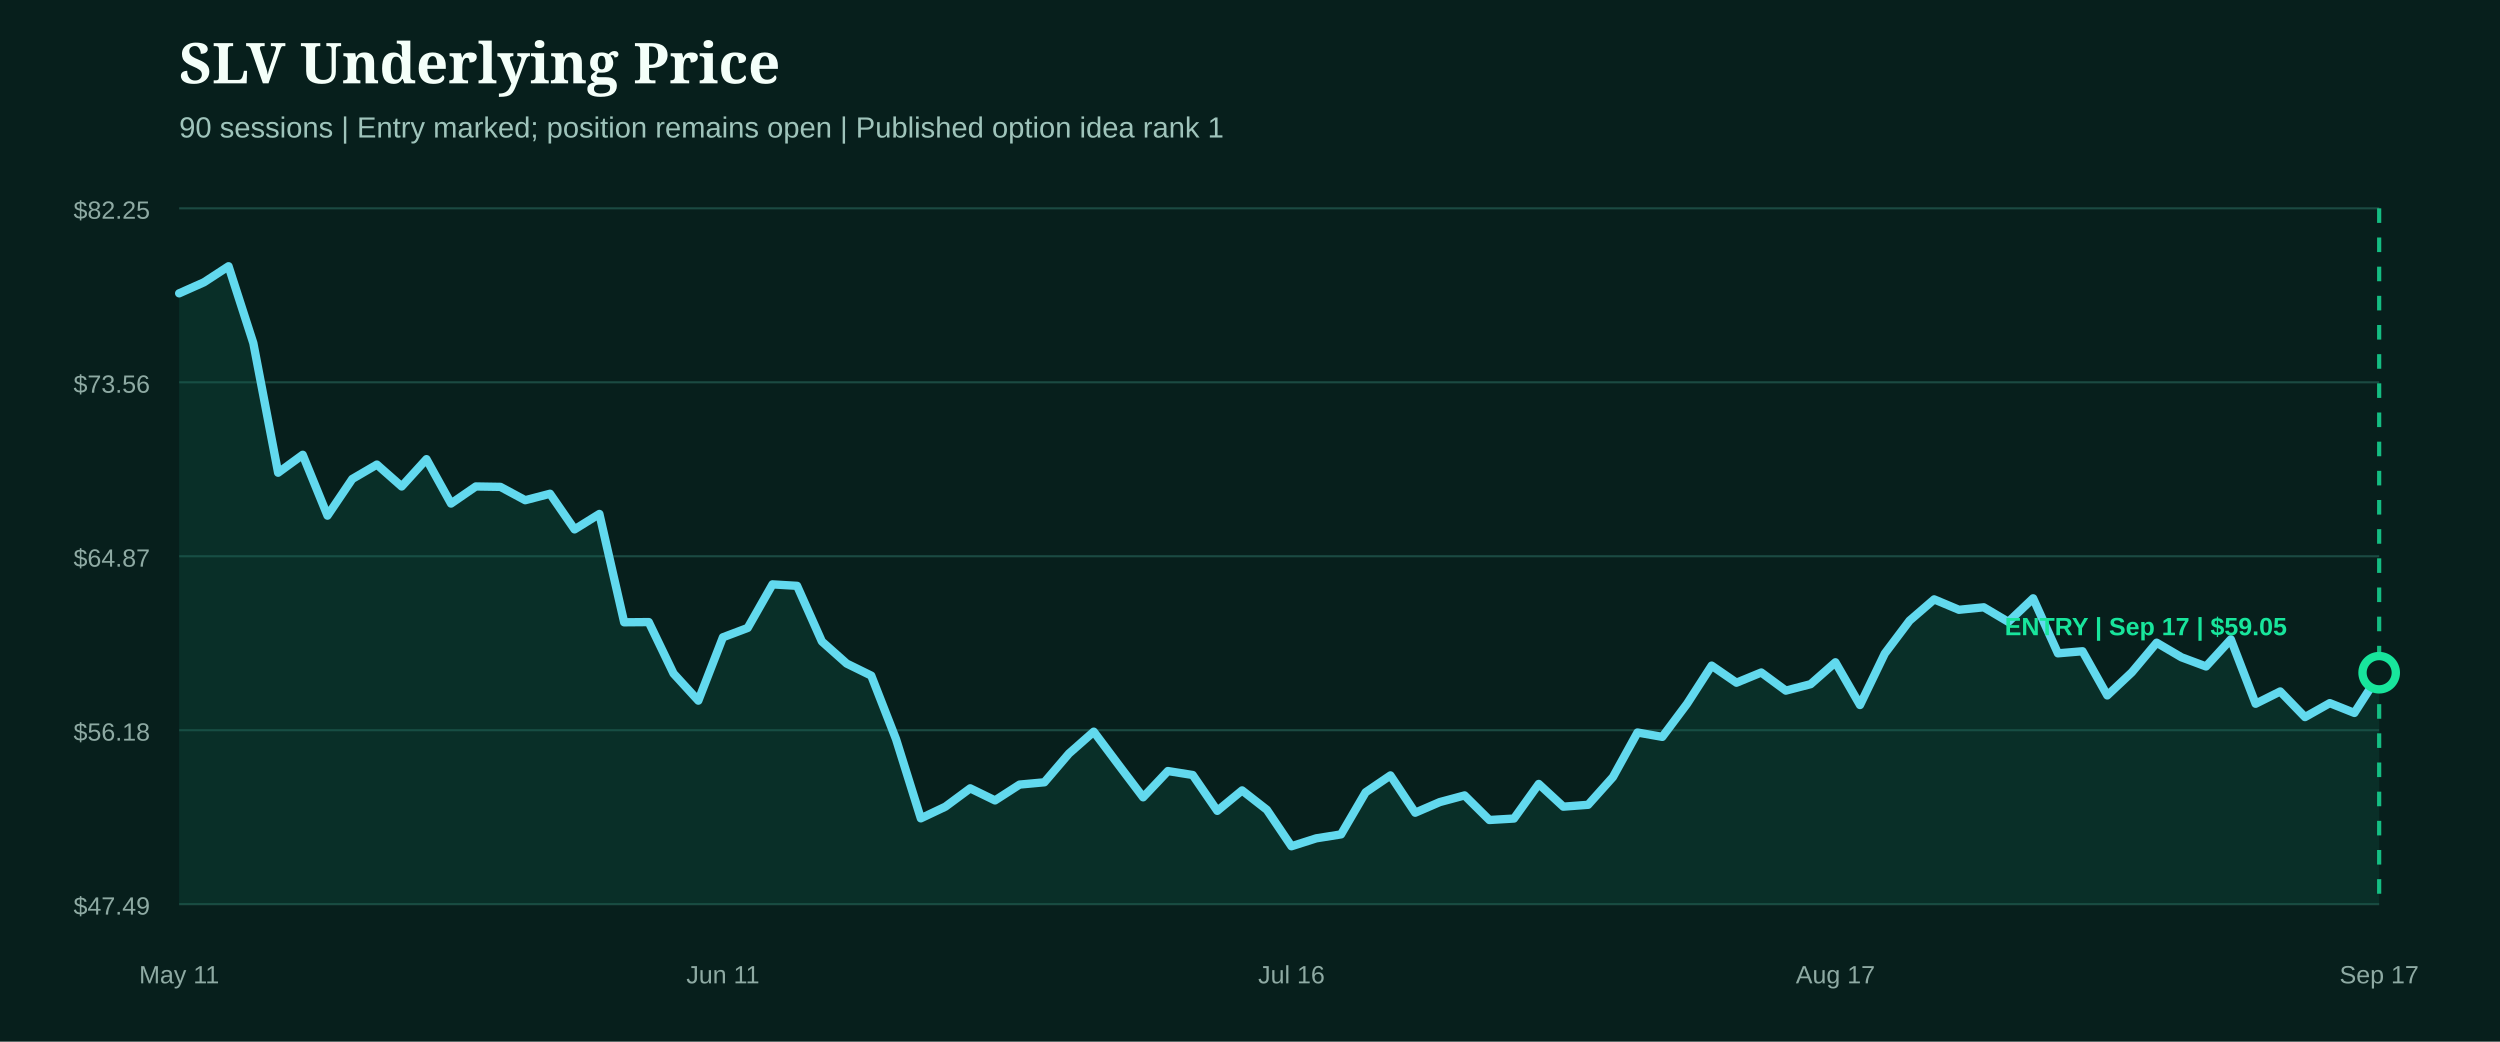
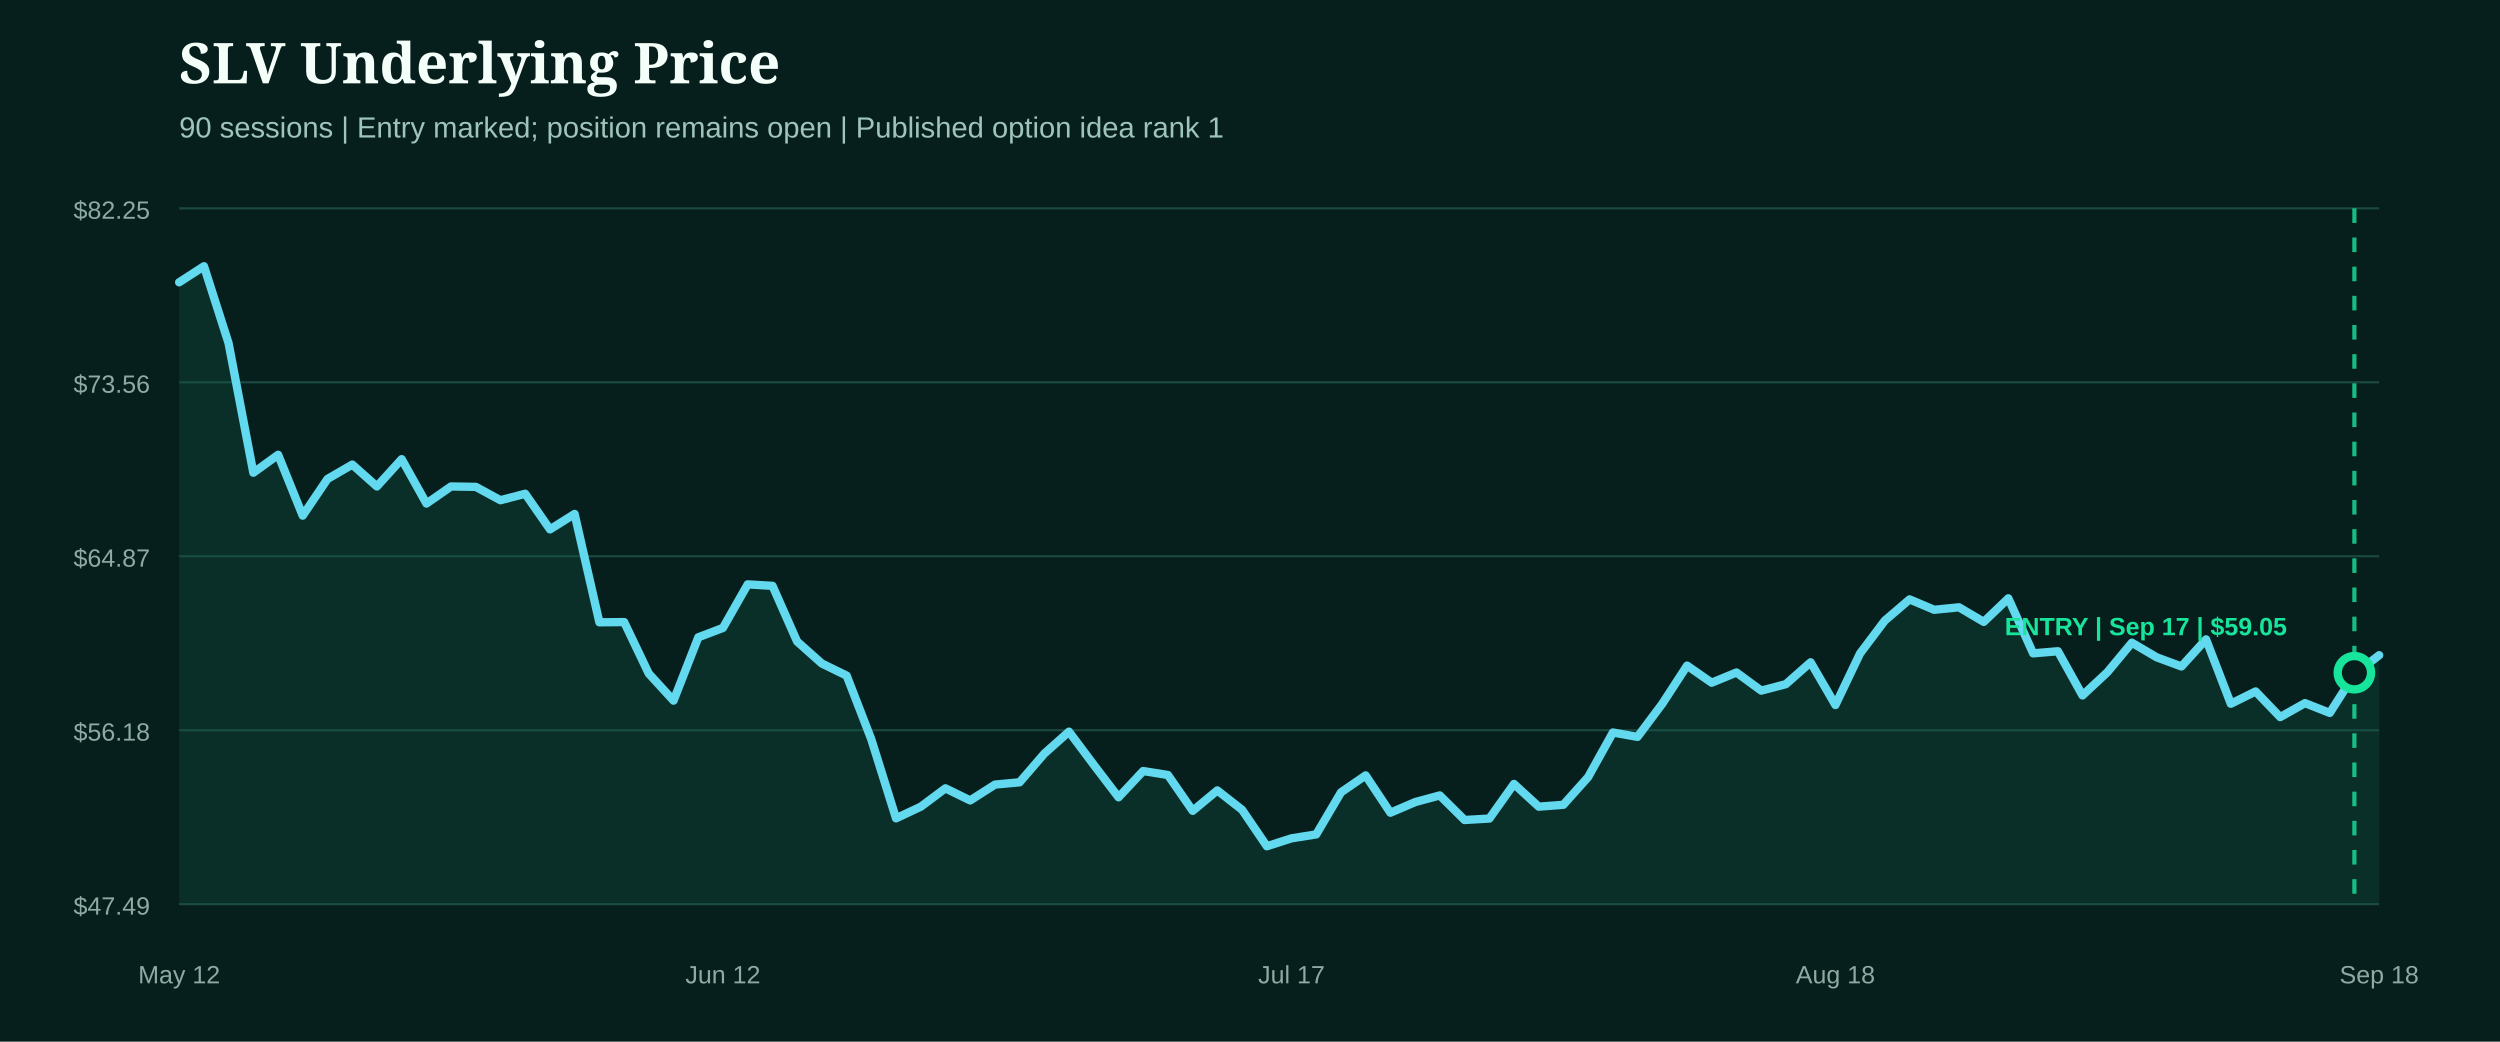
<svg xmlns="http://www.w3.org/2000/svg" width="1200" height="500" viewBox="0 0 1200 500" role="img" aria-label="SLV underlying price from entry">
  <rect width="1200" height="500" fill="#071f1c" />
  <style>.head{fill:#f4fff9;font:800 27px Georgia,serif}.sub{fill:#9fc4bb;font:14px Arial,sans-serif}.axis{fill:#8eaaa3;font:12px Arial,sans-serif}.marker{font:800 12px Arial,sans-serif}</style>
  <text x="86" y="40" class="head">SLV Underlying Price</text>
  <text x="86" y="66" class="sub">90 sessions | Entry marked; position remains open | Published option idea rank 1</text>
  <line x1="86" x2="1142" y1="100.0" y2="100.0" stroke="#1b4a42" stroke-width="1" />
  <text x="72" y="105.0" text-anchor="end" class="axis">$82.25</text>
  <line x1="86" x2="1142" y1="183.5" y2="183.5" stroke="#1b4a42" stroke-width="1" />
  <text x="72" y="188.5" text-anchor="end" class="axis">$73.56</text>
  <line x1="86" x2="1142" y1="267.0" y2="267.0" stroke="#1b4a42" stroke-width="1" />
  <text x="72" y="272.0" text-anchor="end" class="axis">$64.87</text>
  <line x1="86" x2="1142" y1="350.5" y2="350.5" stroke="#1b4a42" stroke-width="1" />
  <text x="72" y="355.5" text-anchor="end" class="axis">$56.18</text>
  <line x1="86" x2="1142" y1="434.0" y2="434.0" stroke="#1b4a42" stroke-width="1" />
  <text x="72" y="439.0" text-anchor="end" class="axis">$47.49</text>
-   <path d="M86.0,140.8 L97.9,135.5 L109.7,127.8 L121.6,164.7 L133.5,226.9 L145.3,218.3 L157.2,247.5 L169.1,229.9 L180.9,223.0 L192.8,233.5 L204.7,220.4 L216.5,241.7 L228.4,233.5 L240.2,233.7 L252.1,240.1 L264.0,237.0 L275.8,254.1 L287.7,246.7 L299.6,298.7 L311.4,298.6 L323.3,323.3 L335.2,336.3 L347.0,305.9 L358.9,301.4 L370.8,280.5 L382.6,281.2 L394.5,307.9 L406.4,318.5 L418.2,324.3 L430.1,354.8 L442.0,392.8 L453.8,387.2 L465.7,378.4 L477.6,384.2 L489.4,376.6 L501.3,375.5 L513.1,361.7 L525.0,351.2 L536.9,367.1 L548.7,382.7 L560.6,370.1 L572.5,372.0 L584.3,389.2 L596.2,379.4 L608.1,388.7 L619.9,406.2 L631.8,402.4 L643.7,400.5 L655.5,380.3 L667.4,372.2 L679.3,390.1 L691.1,385.0 L703.0,381.8 L714.9,393.6 L726.7,392.9 L738.6,376.3 L750.4,387.2 L762.3,386.3 L774.2,373.0 L786.0,351.6 L797.9,353.7 L809.8,337.8 L821.6,319.5 L833.5,327.7 L845.4,322.8 L857.2,331.5 L869.1,328.4 L881.0,317.9 L892.8,338.4 L904.7,313.7 L916.6,297.9 L928.4,287.7 L940.3,292.7 L952.2,291.5 L964.0,298.5 L975.9,287.2 L987.8,313.6 L999.6,312.6 L1011.5,333.8 L1023.3,322.7 L1035.2,308.5 L1047.1,315.5 L1058.9,319.9 L1070.8,306.9 L1082.7,337.8 L1094.5,331.9 L1106.4,344.2 L1118.3,337.5 L1130.1,342.2 L1142.0,323.7 L1142.0,434.0 L86.0,434.0 Z" fill="#0f5949" opacity="0.28" />
-   <path d="M86.0,140.8 L97.9,135.5 L109.7,127.8 L121.6,164.7 L133.5,226.9 L145.3,218.3 L157.2,247.5 L169.1,229.9 L180.9,223.0 L192.8,233.5 L204.7,220.4 L216.5,241.7 L228.4,233.5 L240.2,233.7 L252.1,240.1 L264.0,237.0 L275.8,254.1 L287.7,246.7 L299.6,298.7 L311.4,298.6 L323.3,323.3 L335.2,336.3 L347.0,305.9 L358.9,301.4 L370.8,280.5 L382.6,281.2 L394.5,307.9 L406.4,318.5 L418.2,324.3 L430.1,354.8 L442.0,392.8 L453.8,387.2 L465.7,378.4 L477.6,384.2 L489.4,376.6 L501.3,375.5 L513.1,361.7 L525.0,351.2 L536.9,367.1 L548.7,382.7 L560.6,370.1 L572.5,372.0 L584.3,389.2 L596.2,379.4 L608.1,388.7 L619.9,406.2 L631.8,402.4 L643.7,400.5 L655.5,380.3 L667.4,372.2 L679.3,390.1 L691.1,385.0 L703.0,381.8 L714.9,393.6 L726.7,392.9 L738.6,376.3 L750.4,387.2 L762.3,386.3 L774.2,373.0 L786.0,351.6 L797.9,353.7 L809.8,337.8 L821.6,319.5 L833.5,327.7 L845.4,322.8 L857.2,331.5 L869.1,328.4 L881.0,317.9 L892.8,338.4 L904.7,313.7 L916.6,297.9 L928.4,287.7 L940.3,292.7 L952.2,291.5 L964.0,298.5 L975.9,287.2 L987.8,313.6 L999.6,312.6 L1011.5,333.8 L1023.3,322.7 L1035.2,308.5 L1047.1,315.5 L1058.9,319.9 L1070.8,306.9 L1082.7,337.8 L1094.5,331.9 L1106.4,344.2 L1118.3,337.5 L1130.1,342.2 L1142.0,323.7" fill="none" stroke="#62d9ee" stroke-width="4" stroke-linecap="round" stroke-linejoin="round" />
+   <path d="M86.0,135.5 L97.9,127.8 L109.7,164.7 L121.6,226.9 L133.5,218.3 L145.3,247.5 L157.2,229.9 L169.1,223.0 L180.9,233.5 L192.8,220.4 L204.7,241.7 L216.5,233.5 L228.4,233.7 L240.2,240.1 L252.1,237.0 L264.0,254.1 L275.8,246.7 L287.7,298.7 L299.6,298.6 L311.4,323.3 L323.3,336.3 L335.2,305.9 L347.0,301.4 L358.9,280.5 L370.8,281.2 L382.6,307.9 L394.5,318.5 L406.4,324.3 L418.2,354.8 L430.1,392.8 L442.0,387.2 L453.8,378.4 L465.7,384.2 L477.6,376.6 L489.4,375.5 L501.3,361.7 L513.1,351.2 L525.0,367.1 L536.9,382.7 L548.7,370.1 L560.6,372.0 L572.5,389.2 L584.3,379.4 L596.2,388.7 L608.1,406.2 L619.9,402.4 L631.8,400.5 L643.7,380.3 L655.5,372.2 L667.4,390.1 L679.3,385.0 L691.1,381.8 L703.0,393.6 L714.9,392.9 L726.7,376.3 L738.6,387.2 L750.4,386.3 L762.3,373.0 L774.2,351.6 L786.0,353.7 L797.9,337.8 L809.8,319.5 L821.6,327.7 L833.5,322.8 L845.4,331.5 L857.2,328.4 L869.1,317.9 L881.0,338.4 L892.8,313.7 L904.7,297.9 L916.6,287.7 L928.4,292.7 L940.3,291.5 L952.2,298.5 L964.0,287.2 L975.9,313.6 L987.8,312.6 L999.6,333.8 L1011.5,322.7 L1023.3,308.5 L1035.2,315.5 L1047.1,319.9 L1058.9,306.9 L1070.8,337.8 L1082.7,331.9 L1094.5,344.2 L1106.4,337.5 L1118.3,342.2 L1130.1,323.7 L1142.0,314.5 L1142.0,434.0 L86.0,434.0 Z" fill="#0f5949" opacity="0.28" />
+   <path d="M86.0,135.5 L97.9,127.8 L109.7,164.7 L121.6,226.9 L133.5,218.3 L145.3,247.5 L157.2,229.9 L169.1,223.0 L180.9,233.5 L192.8,220.4 L204.7,241.7 L216.5,233.5 L228.4,233.7 L240.2,240.1 L252.1,237.0 L264.0,254.1 L275.8,246.7 L287.7,298.7 L299.6,298.6 L311.4,323.3 L323.3,336.3 L335.2,305.9 L347.0,301.4 L358.9,280.5 L370.8,281.2 L382.6,307.9 L394.5,318.5 L406.4,324.3 L418.2,354.8 L430.1,392.8 L442.0,387.2 L453.8,378.4 L465.7,384.2 L477.6,376.6 L489.4,375.5 L501.3,361.7 L513.1,351.2 L525.0,367.1 L536.9,382.7 L548.7,370.1 L560.6,372.0 L572.5,389.2 L584.3,379.4 L596.2,388.7 L608.1,406.2 L619.9,402.4 L631.8,400.5 L643.7,380.3 L655.5,372.2 L667.4,390.1 L679.3,385.0 L691.1,381.8 L703.0,393.6 L714.9,392.9 L726.7,376.3 L738.6,387.2 L750.4,386.3 L762.3,373.0 L774.2,351.6 L786.0,353.7 L797.9,337.8 L809.8,319.5 L821.6,327.7 L833.5,322.8 L845.4,331.5 L857.2,328.4 L869.1,317.9 L881.0,338.4 L892.8,313.7 L904.7,297.9 L916.6,287.7 L928.4,292.7 L940.3,291.5 L952.2,298.5 L964.0,287.2 L975.9,313.6 L987.8,312.6 L999.6,333.8 L1011.5,322.7 L1023.3,308.5 L1035.2,315.5 L1047.1,319.9 L1058.9,306.9 L1070.8,337.8 L1082.7,331.9 L1094.5,344.2 L1106.4,337.5 L1118.3,342.2 L1130.1,323.7 L1142.0,314.5" fill="none" stroke="#62d9ee" stroke-width="4" stroke-linecap="round" stroke-linejoin="round" />
  <g>
-     <line x1="1142.0" x2="1142.0" y1="100" y2="434" stroke="#18e59c" stroke-width="2" stroke-dasharray="7 7" opacity="0.8" />
-     <circle cx="1142.0" cy="322.9" r="8" fill="#071f1c" stroke="#18e59c" stroke-width="4" />
+     <line x1="1130.1" x2="1130.1" y1="100" y2="434" stroke="#18e59c" stroke-width="2" stroke-dasharray="7 7" opacity="0.8" />
+     <circle cx="1130.1" cy="322.9" r="8" fill="#071f1c" stroke="#18e59c" stroke-width="4" />
    <text x="1030.0" y="304.9" text-anchor="middle" class="marker" fill="#18e59c">ENTRY | Sep 17 | $59.05</text>
  </g>
-   <text x="86.0" y="472" text-anchor="middle" class="axis">May 11</text>
-   <text x="347.0" y="472" text-anchor="middle" class="axis">Jun 11</text>
-   <text x="619.9" y="472" text-anchor="middle" class="axis">Jul 16</text>
-   <text x="881.0" y="472" text-anchor="middle" class="axis">Aug 17</text>
-   <text x="1142.0" y="472" text-anchor="middle" class="axis">Sep 17</text>
+   <text x="86.0" y="472" text-anchor="middle" class="axis">May 12</text>
+   <text x="347.0" y="472" text-anchor="middle" class="axis">Jun 12</text>
+   <text x="619.9" y="472" text-anchor="middle" class="axis">Jul 17</text>
+   <text x="881.0" y="472" text-anchor="middle" class="axis">Aug 18</text>
+   <text x="1142.0" y="472" text-anchor="middle" class="axis">Sep 18</text>
</svg>
